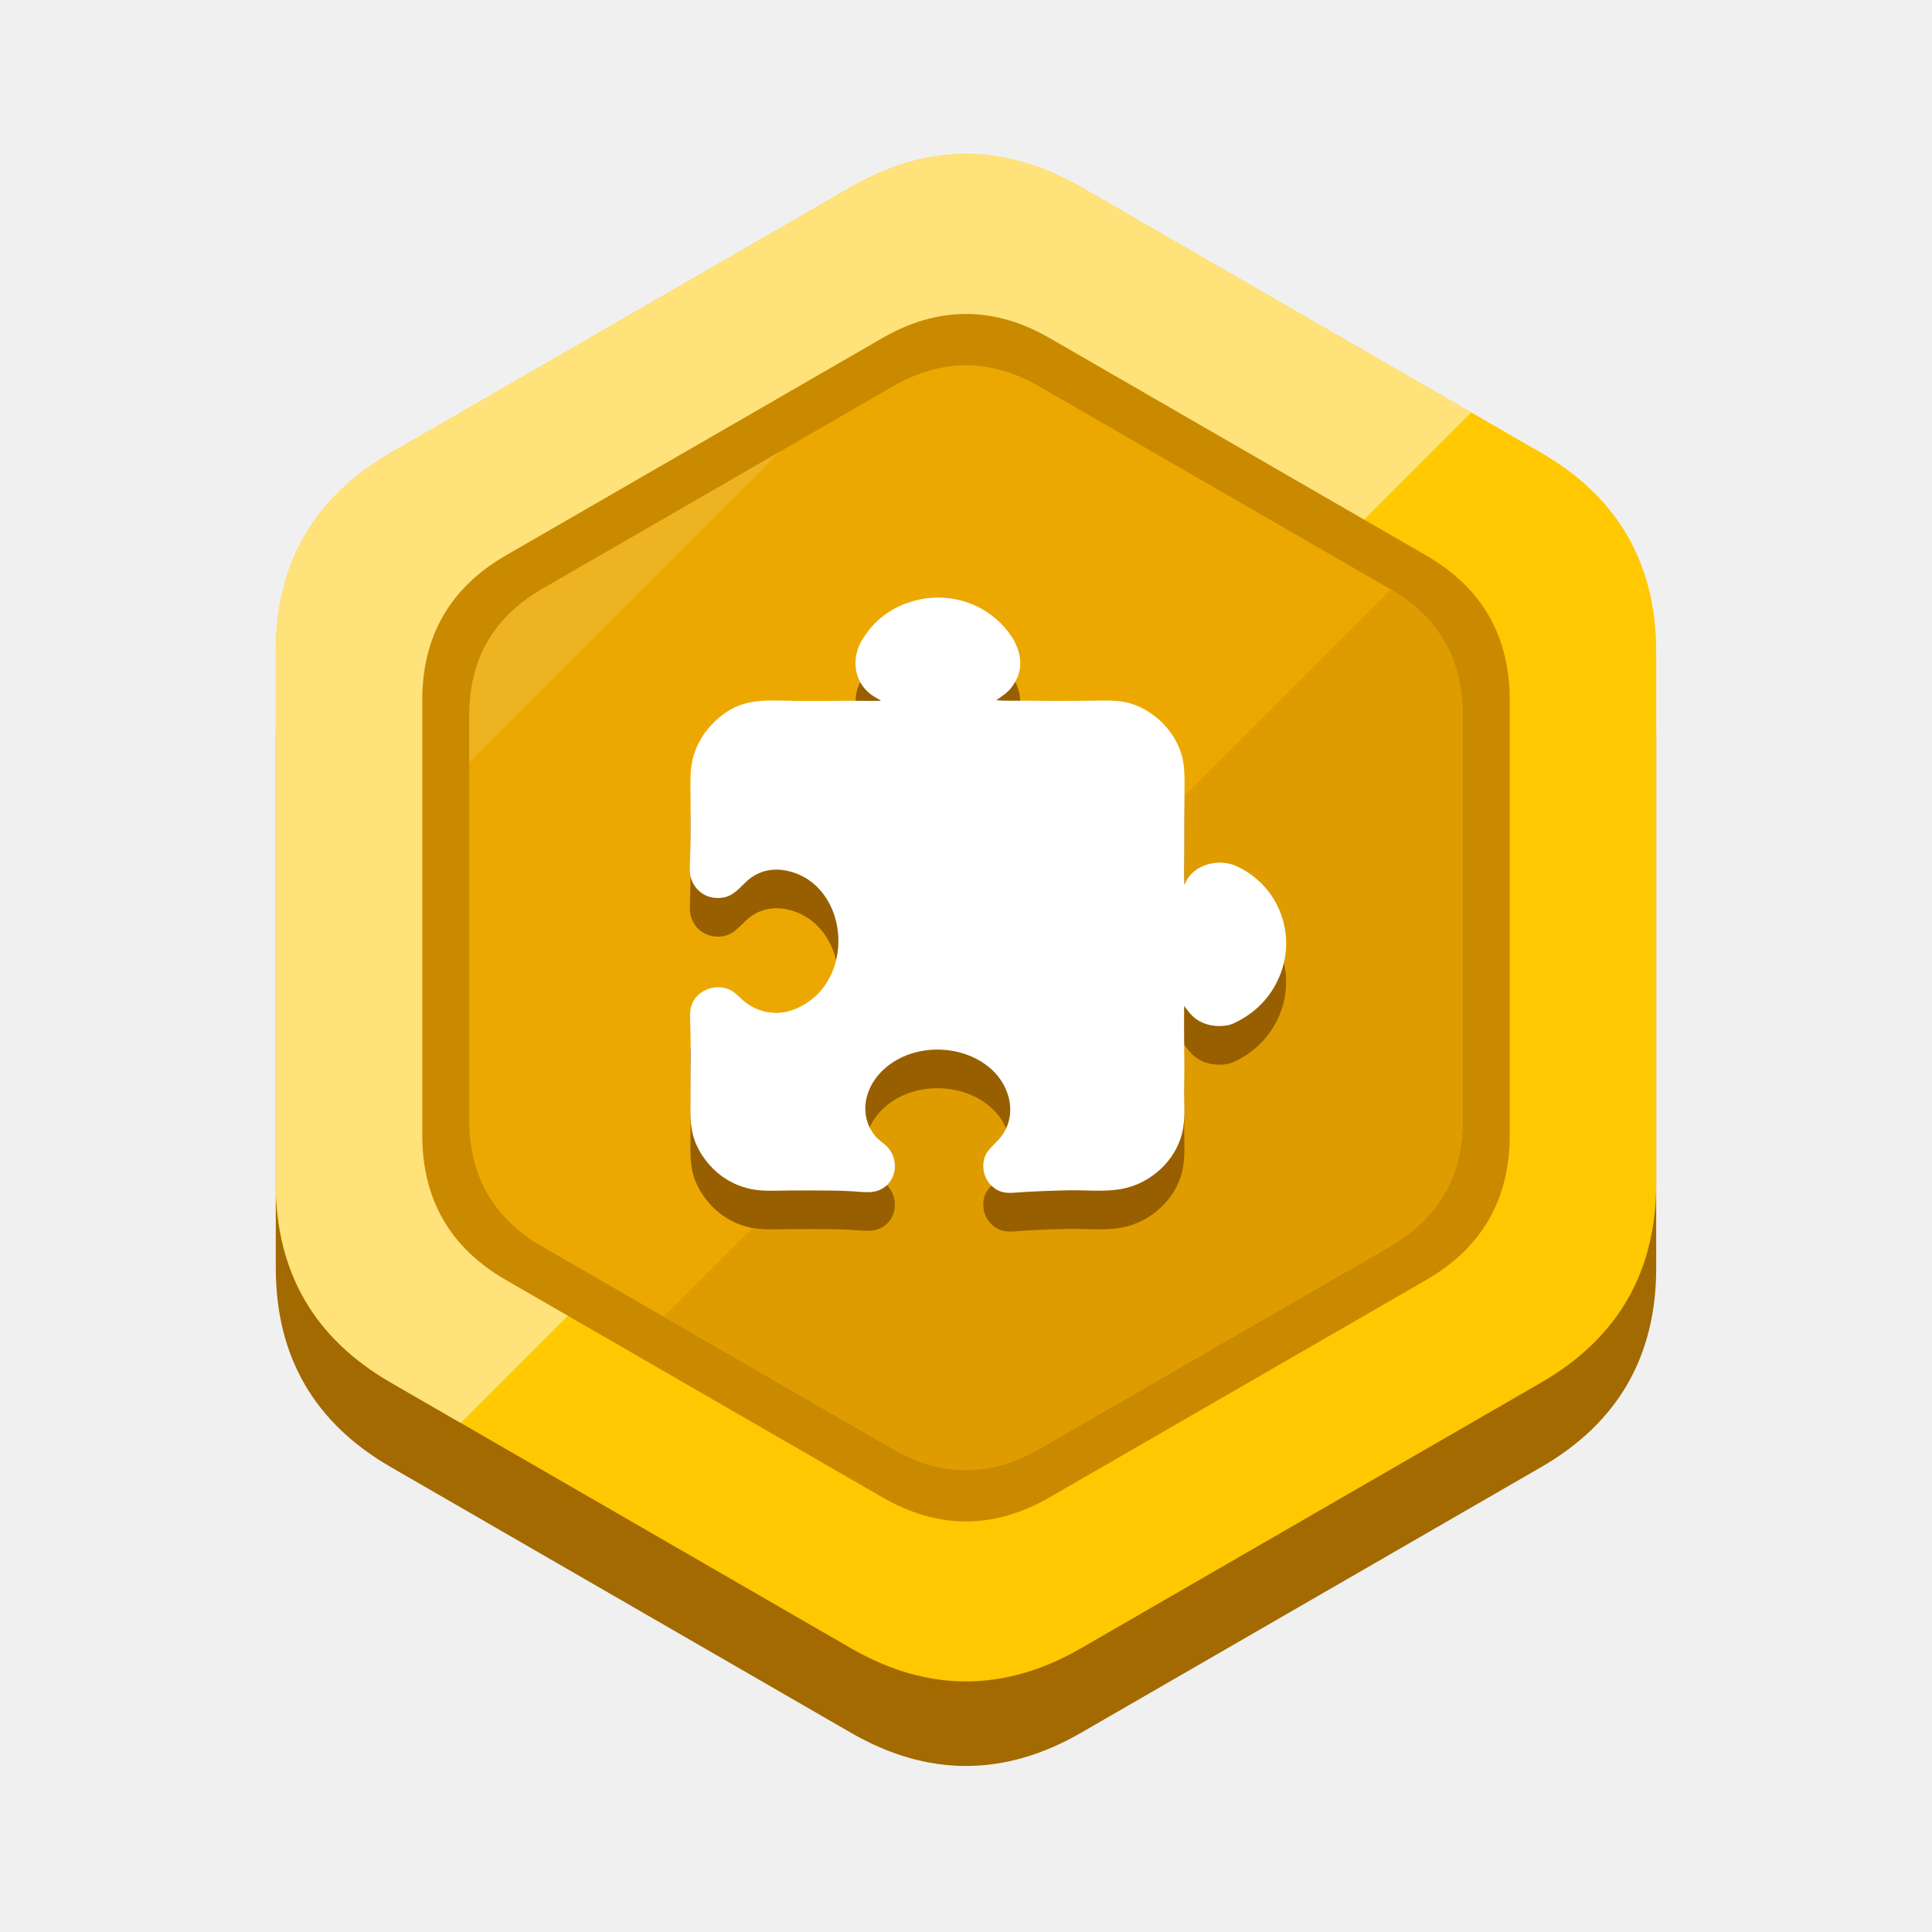
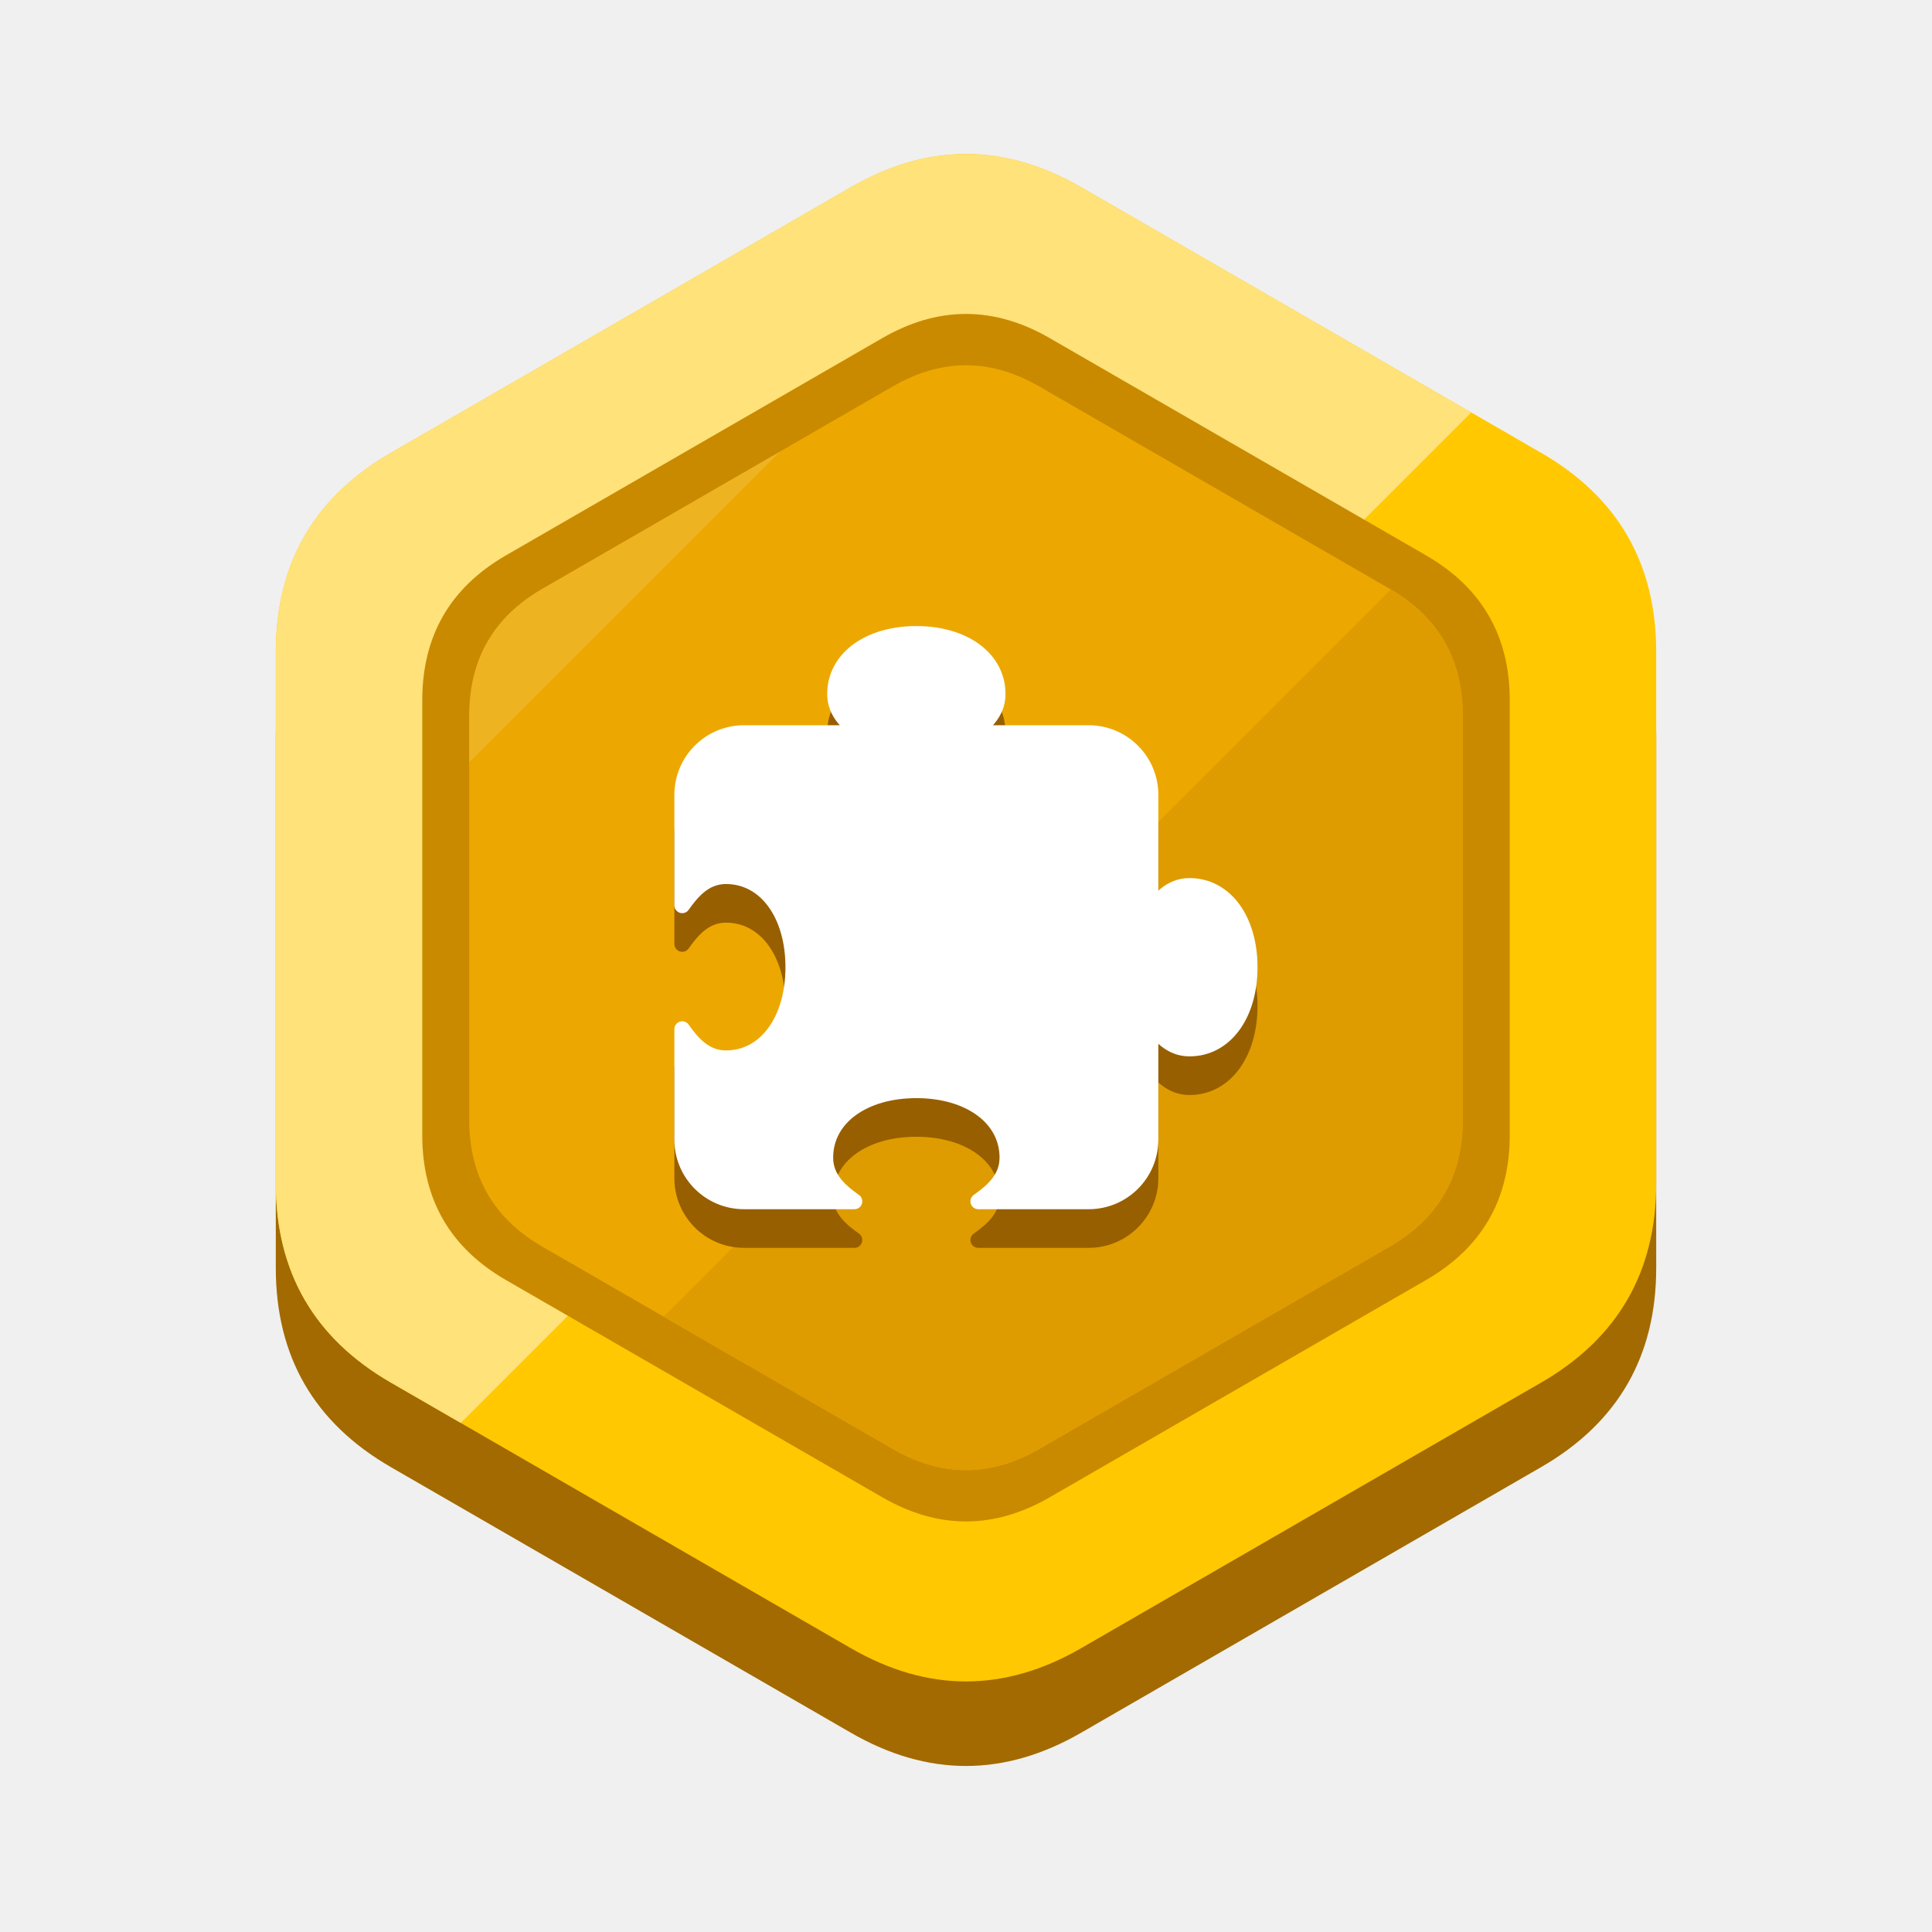
<svg xmlns="http://www.w3.org/2000/svg" viewBox="0 0 160 160" width="160" height="160">
  <defs>
    <clipPath id="A-logique-or-o">
      <path d="M70.47 15.50Q80.00 10.00 89.53 15.50L127.63 37.50Q137.16 43.00 137.16 54.00L137.16 98.00Q137.16 109.00 127.63 114.50L89.53 136.50Q80.00 142.00 70.47 136.50L32.37 114.50Q22.84 109.00 22.84 98.00L22.84 54.00Q22.84 43.00 32.37 37.50Z" />
    </clipPath>
    <clipPath id="A-logique-or-f">
      <path d="M73.94 32.00Q80.00 28.50 86.06 32.00L115.07 48.75Q121.14 52.25 121.14 59.25L121.14 92.75Q121.14 99.75 115.07 103.25L86.06 120.00Q80.00 123.50 73.94 120.00L44.93 103.25Q38.86 99.75 38.86 92.75L38.86 59.25Q38.86 52.25 44.93 48.75Z" />
    </clipPath>
  </defs>
  <g fill="#A26A00" transform="translate(0 7)">
    <path d="M70.47 15.50Q80.00 10.00 89.53 15.50L127.63 37.50Q137.16 43.00 137.16 54.00L137.16 98.00Q137.16 109.00 127.63 114.50L89.53 136.50Q80.00 142.00 70.47 136.50L32.37 114.50Q22.84 109.00 22.84 98.00L22.84 54.00Q22.84 43.00 32.37 37.50Z" />
  </g>
  <g fill="#FFC800">
    <path d="M70.47 15.50Q80.00 10.00 89.53 15.50L127.63 37.50Q137.16 43.00 137.16 54.00L137.16 98.00Q137.16 109.00 127.63 114.50L89.53 136.50Q80.00 142.00 70.47 136.50L32.37 114.50Q22.84 109.00 22.84 98.00L22.84 54.00Q22.84 43.00 32.37 37.50Z" />
  </g>
  <g fill="#FFE27A" clip-path="url(#A-logique-or-o)">
    <polygon points="480,-324 -320,476 -320,-324" />
  </g>
  <g fill="#C98A00">
    <path d="M73.07 28.00Q80.00 24.00 86.93 28.00L118.11 46.00Q125.03 50.00 125.03 58.00L125.03 94.00Q125.03 102.00 118.11 106.00L86.93 124.00Q80.00 128.00 73.07 124.00L41.89 106.00Q34.97 102.00 34.97 94.00L34.97 58.00Q34.97 50.00 41.89 46.00Z" />
  </g>
  <g fill="#ECA800">
    <path d="M73.94 32.00Q80.00 28.50 86.06 32.00L115.07 48.75Q121.14 52.25 121.14 59.25L121.14 92.75Q121.14 99.75 115.07 103.25L86.06 120.00Q80.00 123.50 73.94 120.00L44.93 103.25Q38.86 99.75 38.86 92.75L38.86 59.25Q38.86 52.25 44.93 48.75Z" />
  </g>
  <g fill="#DE9C00" clip-path="url(#A-logique-or-f)">
    <polygon points="480,-316 -320,484 480,476" />
  </g>
  <g fill="#FFFFFF" fill-opacity="0.13" clip-path="url(#A-logique-or-f)">
    <polygon points="20,70 74,16 86,16 20,82" />
  </g>
-   <g fill="#985F00" transform="translate(47 46.2) scale(0.0645)">
-     <path d="M400.102 231.514C391.974 226.973 385.917 223.099 380.098 215.687C366.588 198.476 366.849 174.24 377.752 155.813C393.217 129.679 416.109 112.501 445.463 104.701C475.068 96.559 506.701 100.609 533.3 115.946C564.135 133.841 595.803 174.045 574.191 209.86C566.78 222.142 561.46 224.379 550.539 232.33L551.353 232.432C559.143 233.372 577.31 232.905 586.094 232.995C613.821 233.341 641.552 233.358 669.28 233.047C685.427 232.936 704.832 231.691 720.363 235.83C753.196 244.58 781.734 273.412 789.596 306.571C793.242 321.948 792.103 343.91 792.078 360.199L791.891 430.147C791.86 441.551 791.437 455.898 791.951 467.057C791.947 467.657 791.881 468.061 792.121 468.589C792.547 468.711 792.981 467.784 793.249 467.419C802.897 443.355 835.591 435.137 858.027 445.059C883.565 456.352 903.71 477.018 914.407 502.782C925.616 529.806 925.492 560.201 914.061 587.132C902.643 614.339 882.354 634.845 855.145 647.306C844.129 652.352 826.912 651.59 815.897 646.654C805.21 641.865 800.652 636.783 793.556 627.314C792.081 624.839 792.025 624.319 791.677 627.449C791.213 659.5 792.417 692.67 791.883 724.808C791.206 745.833 794.093 768.606 788.9 789.074C779.899 824.547 748.279 852.787 712.61 859.669C689.224 864.181 664.694 861.016 640.877 861.664C618.422 862.274 596.394 862.937 573.983 864.715C562.692 865.593 553.816 864.359 545.217 856.502C538.305 850.27 534.22 841.498 533.899 832.196C533.134 813.807 542.724 808.421 553.559 796.491C578.591 768.928 569.913 728.616 543.318 705.343C503.866 670.821 435.181 672.731 400.012 712.558C379.127 736.154 374.889 770.35 397.37 794.447C400.507 797.412 404.006 799.97 407.308 802.765C431.075 822.883 420.874 862.401 388.308 863.961C380.927 864.315 373.406 863.392 365.982 862.922C357.099 862.398 348.205 862.083 339.308 861.978C321.087 861.803 302.866 861.769 284.645 861.877C268.686 862.015 250.902 863.244 235.367 860.039C209.847 854.417 189.442 840.465 174.617 819.244C155.425 791.772 157.833 769.81 157.937 738.552L158.046 676.674C158.097 668.764 157.992 660.854 157.733 652.948C157.507 645.299 156.824 636.551 158.022 629.103C161.801 605.619 189.849 594.219 210.074 604.983C215.395 607.814 220.628 613.667 225.202 617.635C237.637 628.609 253.803 634.403 270.378 633.826C290.132 633.03 310.265 621.673 323.406 607.332C357.935 569.651 355.596 503.688 317.619 469.362C307.853 460.68 296.053 454.603 283.313 451.693C263.753 447.08 244.649 451.224 229.677 465.163C218.286 475.769 211.443 485.586 194.592 486.308C173.017 487.232 156.598 470.519 157.001 449.128C157.302 434.292 157.969 419.459 158.02 404.621L157.995 356.889C157.95 340.388 156.869 323.425 160.802 307.452C165.022 290.888 173.497 275.714 185.387 263.434C220.608 226.816 252.463 232.998 297.954 233.295C319.273 233.364 340.592 233.288 361.91 233.068C374.323 233.037 386.969 233.424 399.315 233.139C399.742 233.168 401.786 233.513 402.136 233.171C402.078 232.637 400.431 231.729 400.102 231.514Z" />
+   <g fill="#985F00" transform="translate(48.42 46.138) scale(2.693)">
+     <path d="M4.9 6.6L8.5 6.6C8.15 6.35 7.7 6 7.7 5.4C7.7 4.3 8.75 3.55 10.2 3.55C11.65 3.55 12.7 4.3 12.7 5.4C12.7 6 12.25 6.35 11.9 6.6L15.5 6.6A1.9 1.9 0 0 1 17.4 8.5L17.4 12.1C17.65 11.75 18 11.3 18.6 11.3C19.7 11.3 20.45 12.35 20.45 13.8C20.45 15.25 19.7 16.3 18.6 16.3C18 16.3 17.65 15.85 17.4 15.5L17.4 19.1A1.9 1.9 0 0 1 15.5 21L12.104 21C12.496 20.72 13 20.328 13 19.656C13 18.424 11.824 17.584 10.2 17.584C8.576 17.584 7.4 18.424 7.4 19.656C7.4 20.328 7.904 20.72 8.296 21L4.9 21A1.9 1.9 0 0 1 3 19.1L3 15.704C3.28 16.096 3.672 16.6 4.344 16.6C5.576 16.6 6.416 15.424 6.416 13.8C6.416 12.176 5.576 11 4.344 11C3.672 11 3.28 11.504 3 11.896L3 8.5A1.9 1.9 0 0 1 4.9 6.6Z" stroke="#985F00" stroke-width="0.483" stroke-linejoin="round" />
  </g>
-   <g transform="translate(47 43) scale(0.0645)">
+   <g transform="translate(48.42 42.938) scale(2.693)">
    <g fill="#FFFFFF">
-       <path d="M400.102 231.514C391.974 226.973 385.917 223.099 380.098 215.687C366.588 198.476 366.849 174.24 377.752 155.813C393.217 129.679 416.109 112.501 445.463 104.701C475.068 96.559 506.701 100.609 533.3 115.946C564.135 133.841 595.803 174.045 574.191 209.86C566.78 222.142 561.46 224.379 550.539 232.33L551.353 232.432C559.143 233.372 577.31 232.905 586.094 232.995C613.821 233.341 641.552 233.358 669.28 233.047C685.427 232.936 704.832 231.691 720.363 235.83C753.196 244.58 781.734 273.412 789.596 306.571C793.242 321.948 792.103 343.91 792.078 360.199L791.891 430.147C791.86 441.551 791.437 455.898 791.951 467.057C791.947 467.657 791.881 468.061 792.121 468.589C792.547 468.711 792.981 467.784 793.249 467.419C802.897 443.355 835.591 435.137 858.027 445.059C883.565 456.352 903.71 477.018 914.407 502.782C925.616 529.806 925.492 560.201 914.061 587.132C902.643 614.339 882.354 634.845 855.145 647.306C844.129 652.352 826.912 651.59 815.897 646.654C805.21 641.865 800.652 636.783 793.556 627.314C792.081 624.839 792.025 624.319 791.677 627.449C791.213 659.5 792.417 692.67 791.883 724.808C791.206 745.833 794.093 768.606 788.9 789.074C779.899 824.547 748.279 852.787 712.61 859.669C689.224 864.181 664.694 861.016 640.877 861.664C618.422 862.274 596.394 862.937 573.983 864.715C562.692 865.593 553.816 864.359 545.217 856.502C538.305 850.27 534.22 841.498 533.899 832.196C533.134 813.807 542.724 808.421 553.559 796.491C578.591 768.928 569.913 728.616 543.318 705.343C503.866 670.821 435.181 672.731 400.012 712.558C379.127 736.154 374.889 770.35 397.37 794.447C400.507 797.412 404.006 799.97 407.308 802.765C431.075 822.883 420.874 862.401 388.308 863.961C380.927 864.315 373.406 863.392 365.982 862.922C357.099 862.398 348.205 862.083 339.308 861.978C321.087 861.803 302.866 861.769 284.645 861.877C268.686 862.015 250.902 863.244 235.367 860.039C209.847 854.417 189.442 840.465 174.617 819.244C155.425 791.772 157.833 769.81 157.937 738.552L158.046 676.674C158.097 668.764 157.992 660.854 157.733 652.948C157.507 645.299 156.824 636.551 158.022 629.103C161.801 605.619 189.849 594.219 210.074 604.983C215.395 607.814 220.628 613.667 225.202 617.635C237.637 628.609 253.803 634.403 270.378 633.826C290.132 633.03 310.265 621.673 323.406 607.332C357.935 569.651 355.596 503.688 317.619 469.362C307.853 460.68 296.053 454.603 283.313 451.693C263.753 447.08 244.649 451.224 229.677 465.163C218.286 475.769 211.443 485.586 194.592 486.308C173.017 487.232 156.598 470.519 157.001 449.128C157.302 434.292 157.969 419.459 158.02 404.621L157.995 356.889C157.95 340.388 156.869 323.425 160.802 307.452C165.022 290.888 173.497 275.714 185.387 263.434C220.608 226.816 252.463 232.998 297.954 233.295C319.273 233.364 340.592 233.288 361.91 233.068C374.323 233.037 386.969 233.424 399.315 233.139C399.742 233.168 401.786 233.513 402.136 233.171C402.078 232.637 400.431 231.729 400.102 231.514Z" />
+       <path d="M4.9 6.6L8.5 6.6C8.15 6.35 7.7 6 7.7 5.4C7.7 4.3 8.75 3.55 10.2 3.55C11.65 3.55 12.7 4.3 12.7 5.4C12.7 6 12.25 6.35 11.9 6.6L15.5 6.6A1.9 1.9 0 0 1 17.4 8.5L17.4 12.1C17.65 11.75 18 11.3 18.6 11.3C19.7 11.3 20.45 12.35 20.45 13.8C20.45 15.25 19.7 16.3 18.6 16.3C18 16.3 17.65 15.85 17.4 15.5L17.4 19.1A1.9 1.9 0 0 1 15.5 21L12.104 21C12.496 20.72 13 20.328 13 19.656C13 18.424 11.824 17.584 10.2 17.584C8.576 17.584 7.4 18.424 7.4 19.656C7.4 20.328 7.904 20.72 8.296 21L4.9 21A1.9 1.9 0 0 1 3 19.1L3 15.704C3.28 16.096 3.672 16.6 4.344 16.6C5.576 16.6 6.416 15.424 6.416 13.8C6.416 12.176 5.576 11 4.344 11C3.672 11 3.28 11.504 3 11.896L3 8.5A1.9 1.9 0 0 1 4.9 6.6Z" stroke="#FFFFFF" stroke-width="0.483" stroke-linejoin="round" />
    </g>
  </g>
</svg>
